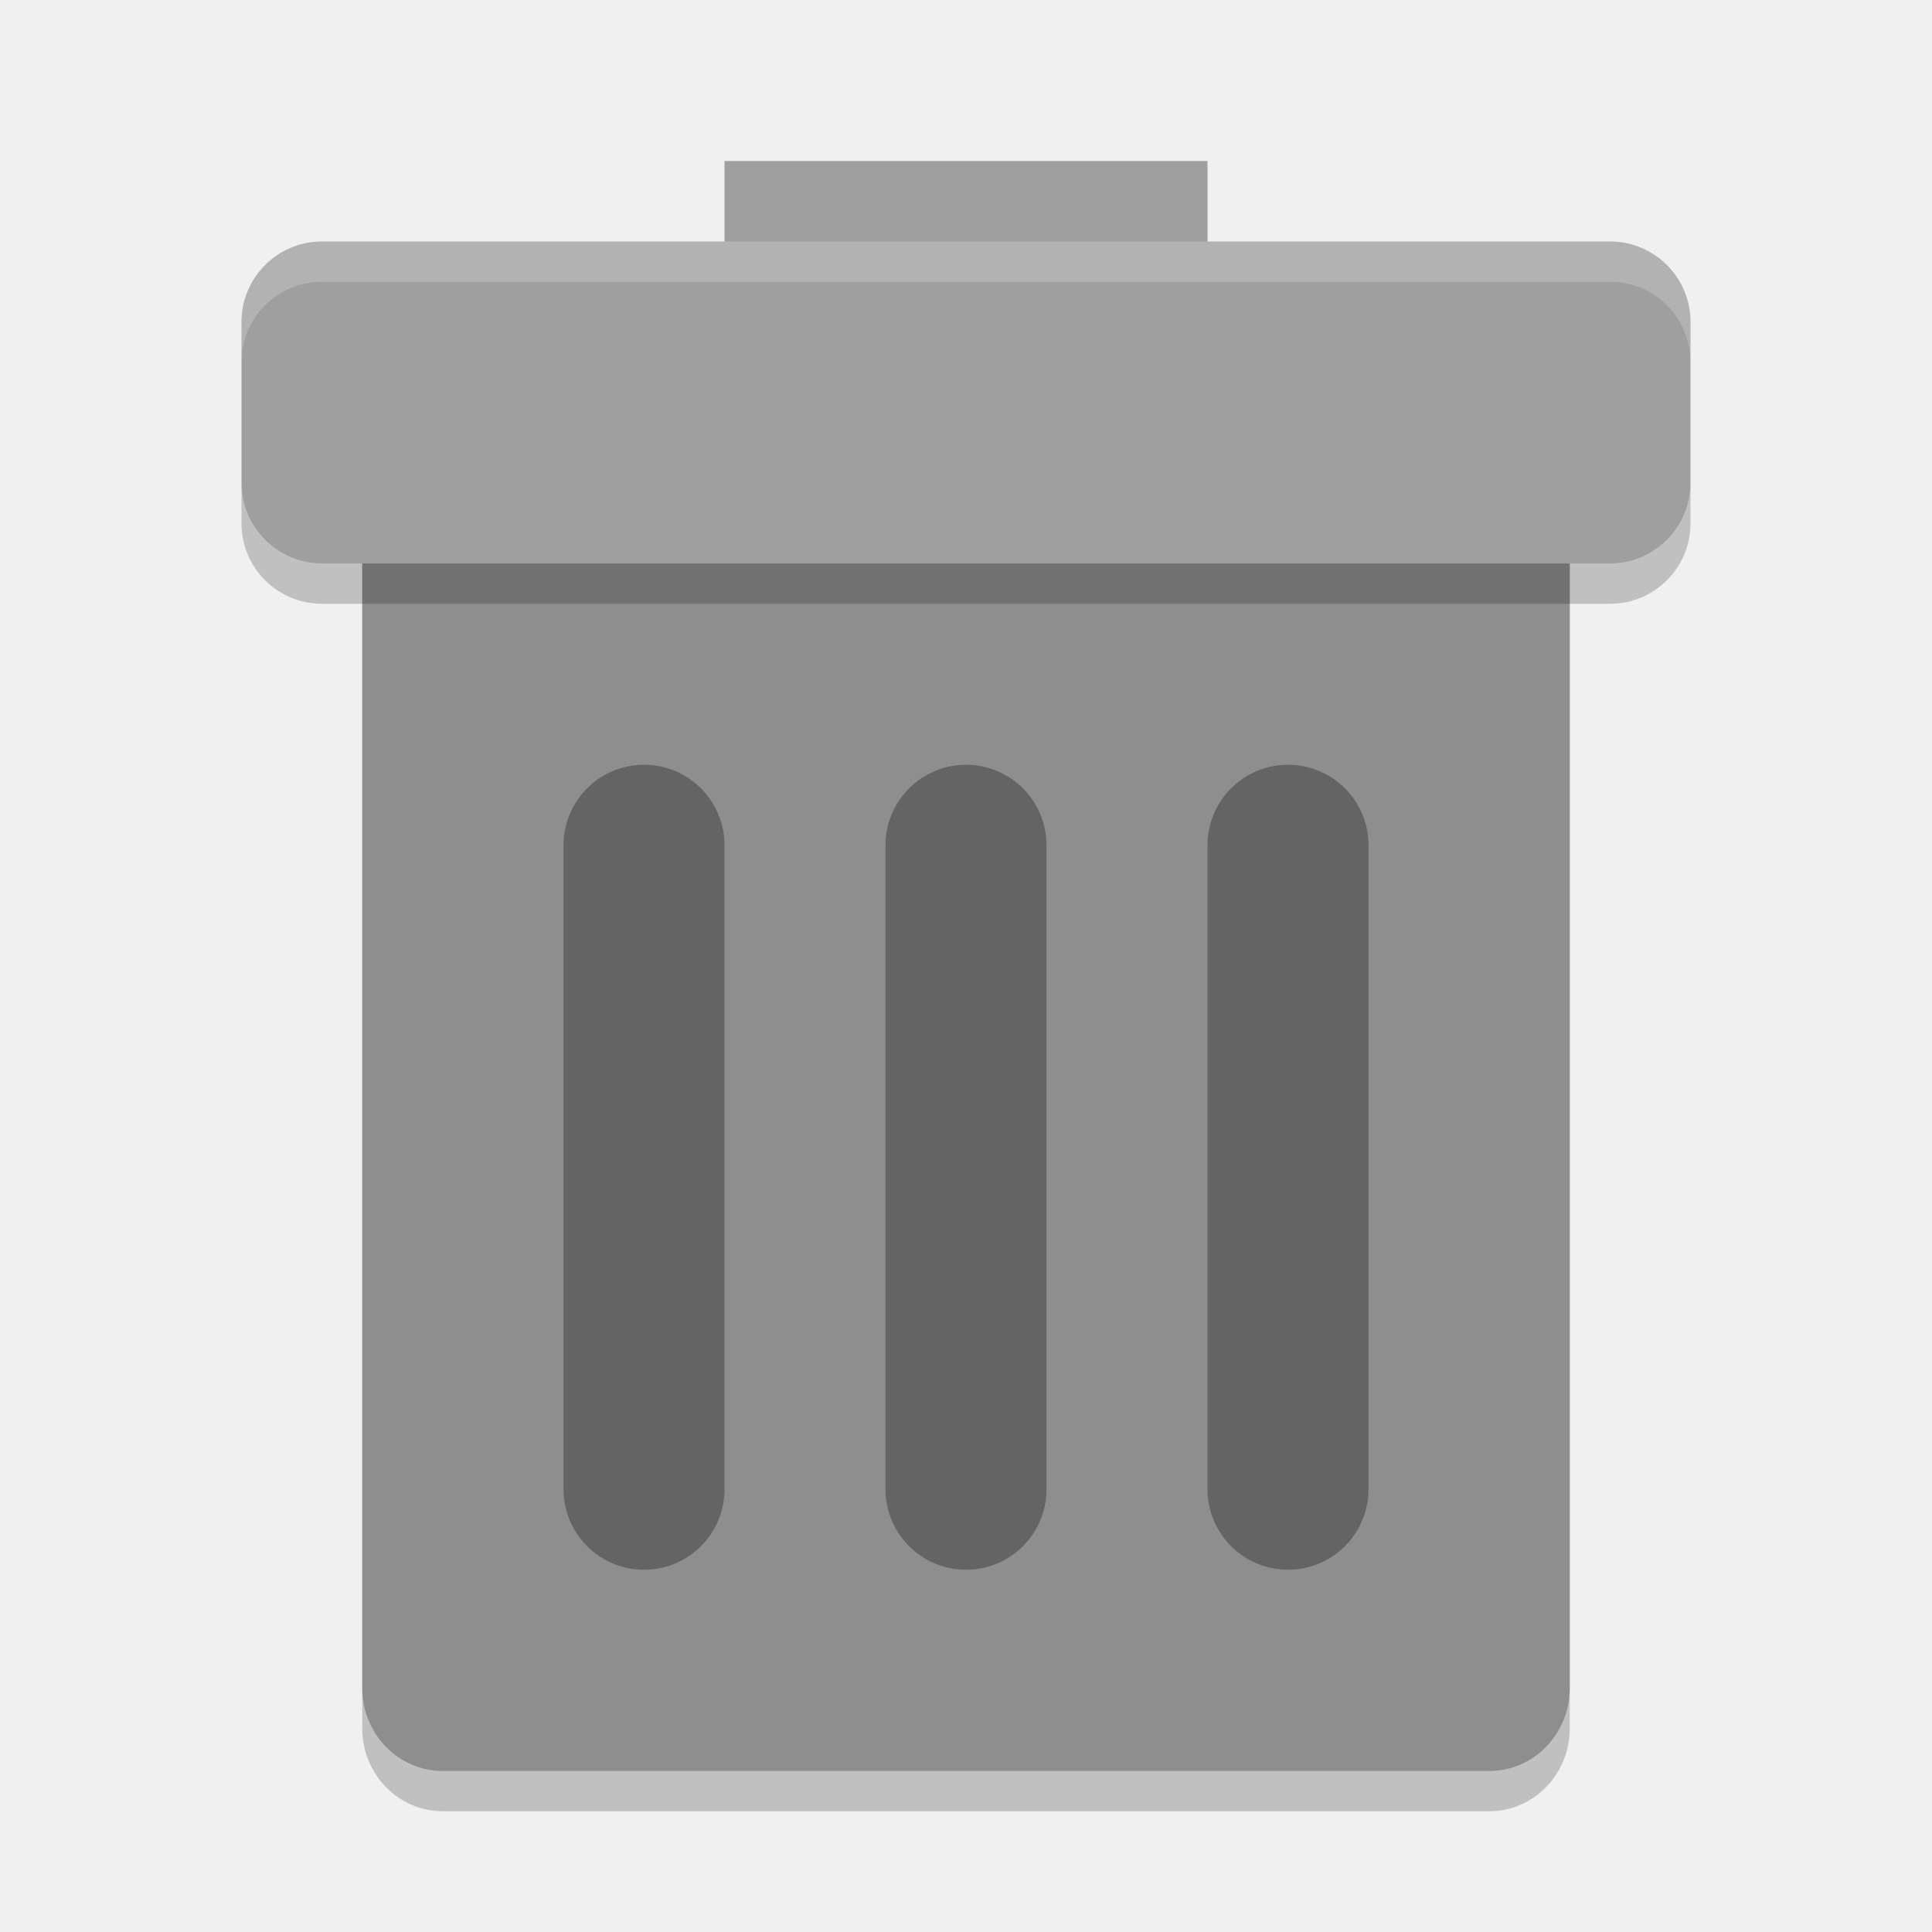
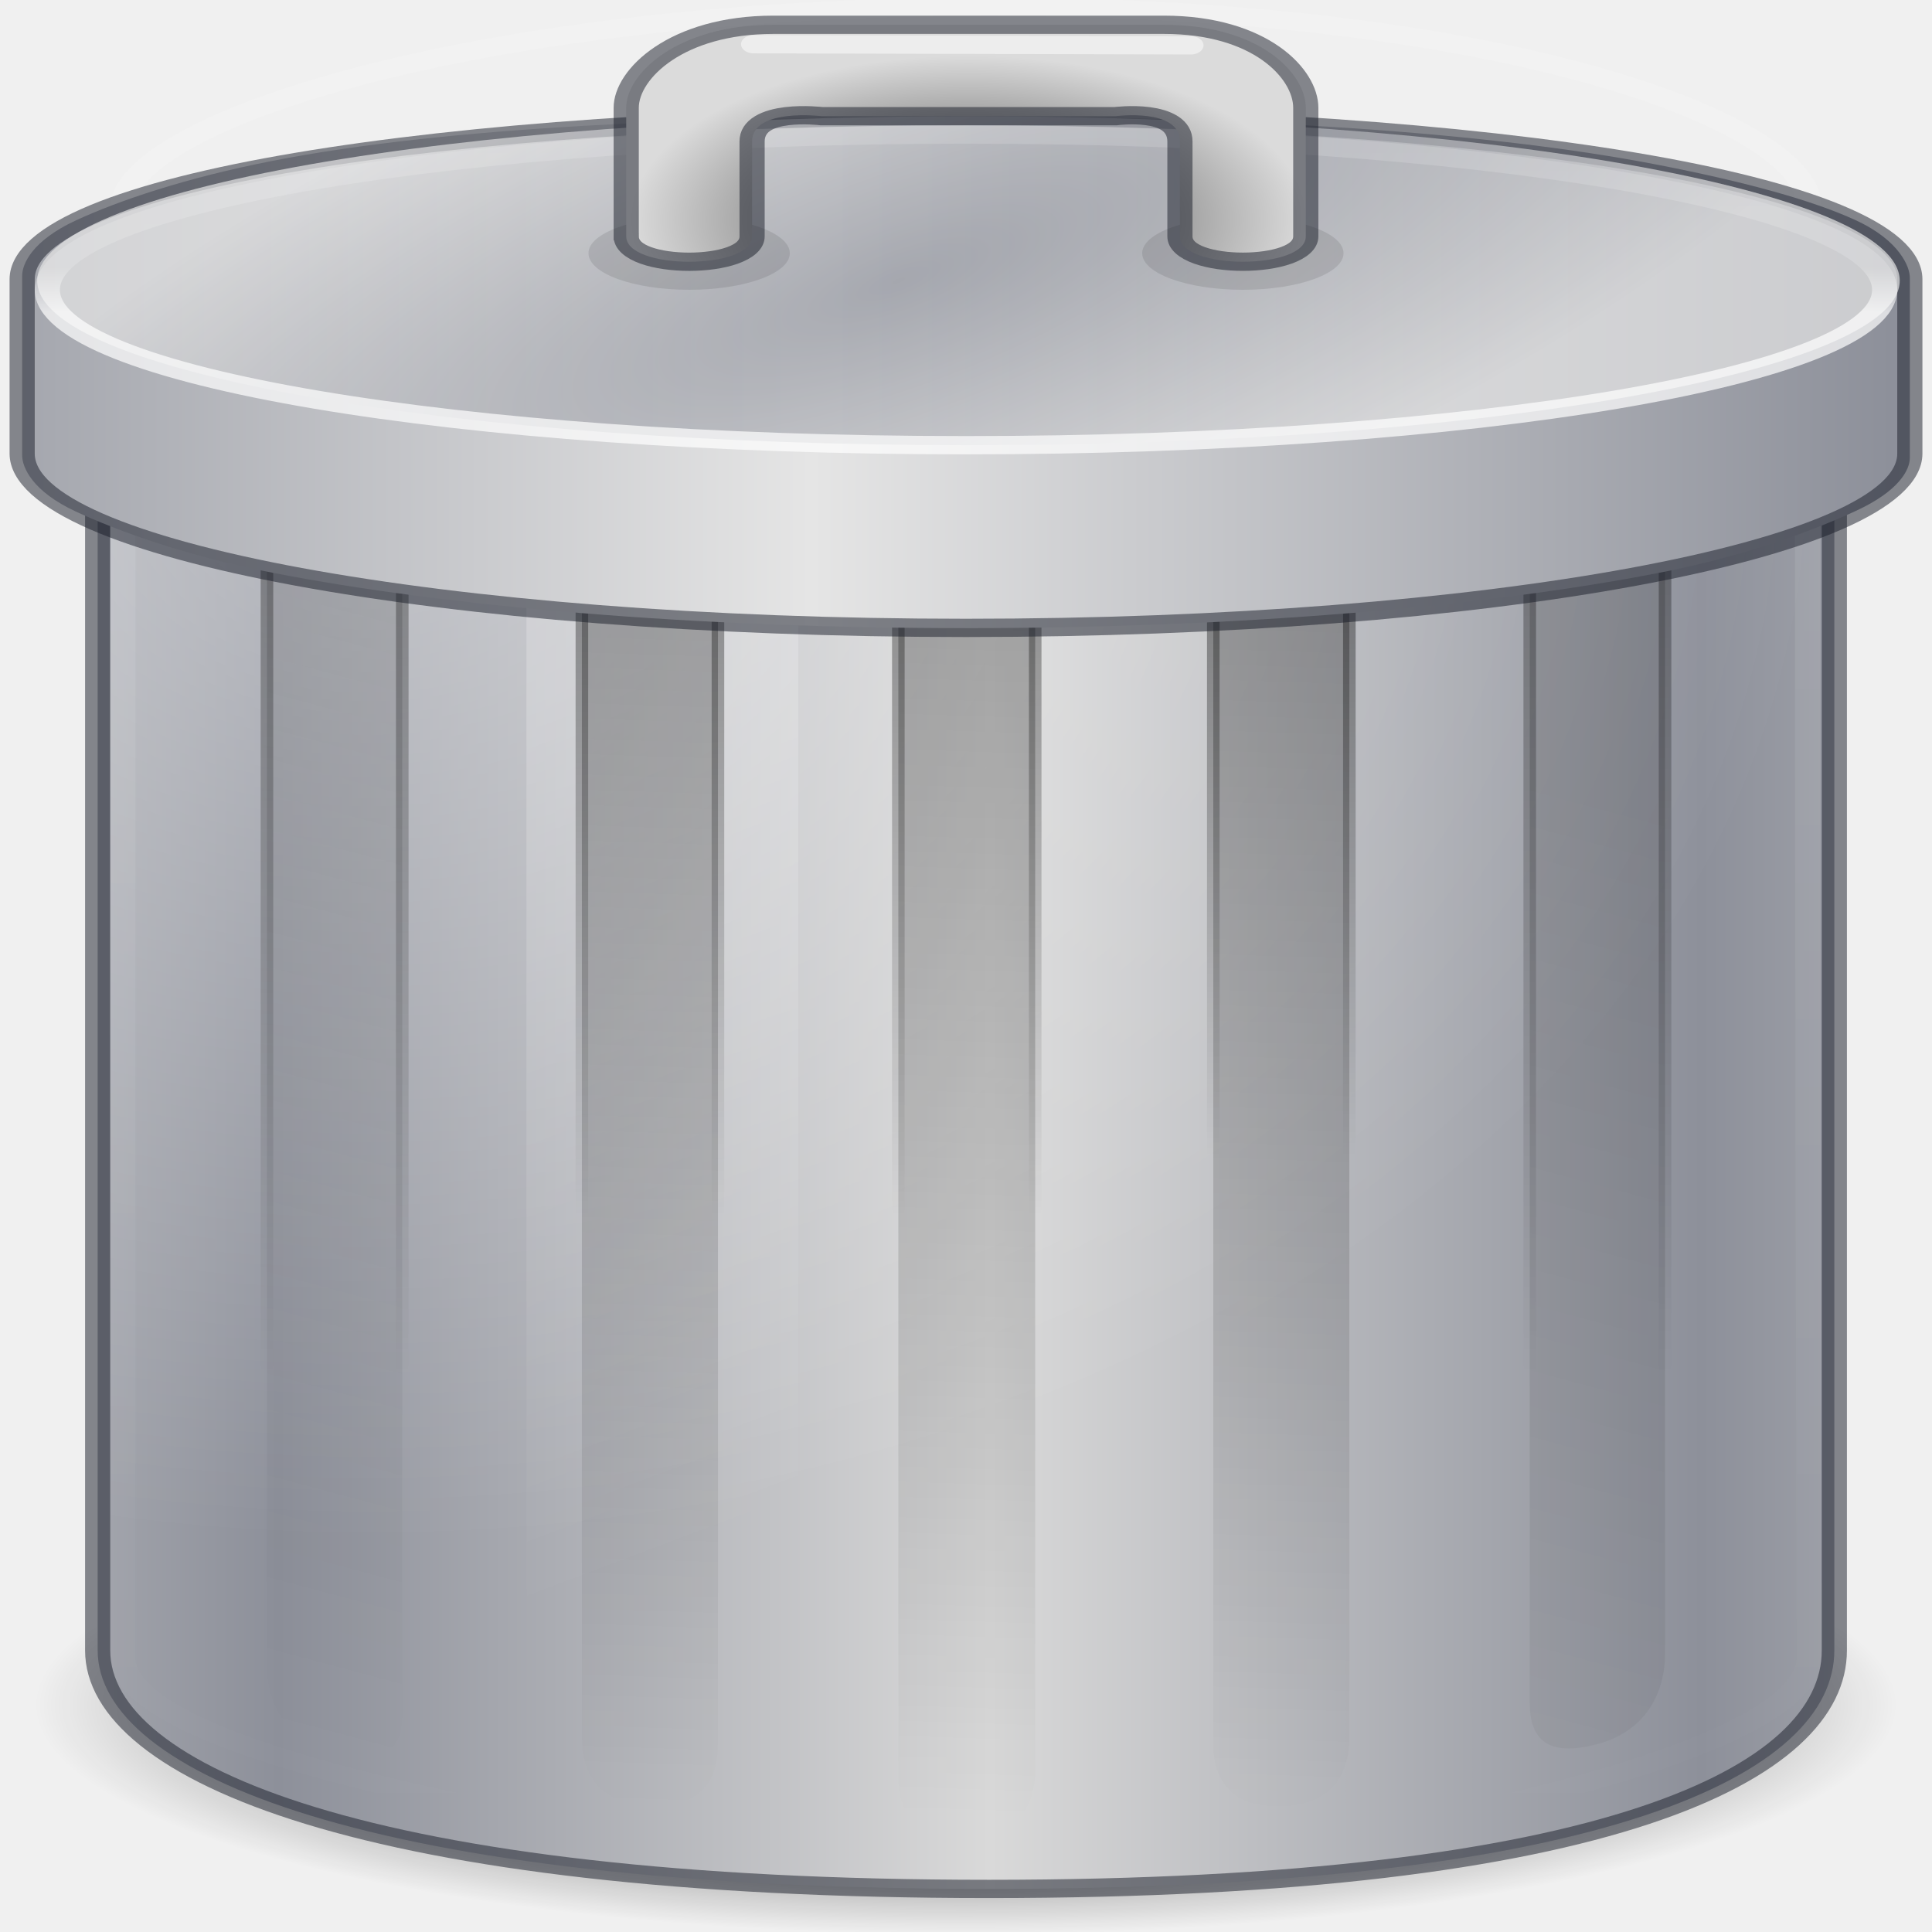
- <svg xmlns="http://www.w3.org/2000/svg" width="512" height="512" version="1" id="svg20">
-   <defs id="defs24" />
-   <rect style="opacity:0.2;stroke-width:10.667" width="320" height="373.333" x="96" y="106.667" rx="21.333" ry="21.963" id="rect2" />
-   <rect style="fill:#8e8e8e;stroke-width:10.667" width="320" height="373.333" x="96" y="96" rx="21.333" ry="21.963" id="rect4" />
-   <rect style="fill:#9f9f9f;stroke-width:10.667" width="128" height="42.667" x="192" y="42.667" id="rect6" />
-   <path style="opacity:0.3;fill:none;stroke:#000000;stroke-width:42.667;stroke-linecap:round" d="m 170.669,224 c 0,0 -0.002,42.667 -0.002,85.333 0,42.667 0.002,85.333 0.002,85.333" id="path8" />
-   <rect style="fill:#9f9f9f;stroke-width:10.667" width="384" height="85.333" x="64" y="64" rx="21.333" ry="21.333" id="rect10" />
-   <path style="opacity:0.3;fill:none;stroke:#000000;stroke-width:42.667;stroke-linecap:round" d="M 256,224 V 394.667" id="path12" />
-   <path style="opacity:0.2;fill:#ffffff;stroke-width:10.667" d="M 85.333,64 C 73.515,64 64,73.515 64,85.333 V 96 C 64,84.181 73.515,74.667 85.333,74.667 H 426.667 C 438.485,74.667 448,84.181 448,96 V 85.333 C 448,73.515 438.485,64 426.667,64 Z" id="path14" />
-   <path style="opacity:0.2;stroke-width:10.667" d="m 64,128 v 10.667 C 64,150.485 73.515,160 85.333,160 H 426.667 C 438.485,160 448,150.485 448,138.667 V 128 c 0,11.819 -9.515,21.333 -21.333,21.333 H 85.333 C 73.515,149.333 64,139.819 64,128 Z" id="path16" />
-   <path style="opacity:0.3;fill:none;stroke:#000000;stroke-width:42.667;stroke-linecap:round" d="m 341.335,224 c 0,0 -0.002,42.667 -0.002,85.333 0,42.667 0.002,85.333 0.002,85.333" id="path18" />
+ <svg xmlns="http://www.w3.org/2000/svg" xmlns:xlink="http://www.w3.org/1999/xlink" id="svg3695" height="512" width="512" version="1.0">
+   <defs id="defs3697">
+     <linearGradient id="linearGradient4335">
+       <stop id="stop4337" offset="0" style="stop-color:#000000;stop-opacity:1;" />
+       <stop id="stop4339" offset="1" style="stop-color:#000000;stop-opacity:0;" />
+     </linearGradient>
+     <linearGradient id="linearGradient3892">
+       <stop id="stop3894" offset="0" style="stop-color:#424242;stop-opacity:1;" />
+       <stop id="stop3896" offset="1" style="stop-color:#dbdbdb;stop-opacity:1;" />
+     </linearGradient>
+     <linearGradient id="linearGradient3835">
+       <stop id="stop3837" offset="0" style="stop-color:#000000;stop-opacity:1;" />
+       <stop id="stop3839" offset="1" style="stop-color:#000000;stop-opacity:0;" />
+     </linearGradient>
+     <linearGradient id="linearGradient3825">
+       <stop id="stop3827" offset="0" style="stop-color:#000000;stop-opacity:1;" />
+       <stop id="stop3829" offset="1" style="stop-color:#000000;stop-opacity:0;" />
+     </linearGradient>
+     <linearGradient id="linearGradient3815">
+       <stop id="stop3817" offset="0" style="stop-color:#000000;stop-opacity:1;" />
+       <stop id="stop3819" offset="1" style="stop-color:#000000;stop-opacity:0;" />
+     </linearGradient>
+     <linearGradient id="linearGradient2793-2-0-403">
+       <stop offset="0" style="stop-color:#8d909a;stop-opacity:1" id="stop4645" />
+       <stop offset="1" style="stop-color:#d9d9d9;stop-opacity:1" id="stop4647" />
+     </linearGradient>
+     <linearGradient id="linearGradient3254-8-457">
+       <stop offset="0" style="stop-color:#ffffff;stop-opacity:1" id="stop4669" />
+       <stop offset="1" style="stop-color:#ffffff;stop-opacity:0" id="stop4671" />
+     </linearGradient>
+     <linearGradient id="linearGradient3254-3-182">
+       <stop offset="0" style="stop-color:#ffffff;stop-opacity:1" id="stop4663" />
+       <stop offset="1" style="stop-color:#ffffff;stop-opacity:0" id="stop4665" />
+     </linearGradient>
+     <linearGradient id="linearGradient3205">
+       <stop offset="0" style="stop-color:#000000;stop-opacity:1" id="stop3207" />
+       <stop offset="1" style="stop-color:#000000;stop-opacity:0" id="stop3209" />
+     </linearGradient>
+     <linearGradient y2="45" x2="24" y1="15.502" x1="24" gradientTransform="matrix(2.409451,0.1108166,0,2.406407,12.47514,4.422127)" gradientUnits="userSpaceOnUse" id="linearGradient3032" xlink:href="#linearGradient3205" />
+     <linearGradient y2="43" x2="24" y1="13.506" x1="24" gradientTransform="matrix(2.409451,0.8865329,0,2.406407,7.069107,-3.274327)" gradientUnits="userSpaceOnUse" id="linearGradient3035" xlink:href="#linearGradient3205" />
+     <linearGradient y2="34.174" x2="17.125" y1="20.231" x1="12.25" gradientTransform="matrix(2.160076,0,0,3.209309,18.4542,-9.375455)" gradientUnits="userSpaceOnUse" id="linearGradient3038" xlink:href="#linearGradient3254-3-182" />
+     <radialGradient r="14.5" fy="21.029" fx="19.308" cy="21.029" cx="19.308" spreadMethod="pad" gradientTransform="matrix(0,4.041039,-3.996155,0,124.2849,-35.81526)" gradientUnits="userSpaceOnUse" id="radialGradient3052" xlink:href="#linearGradient3254-8-457" />
+     <linearGradient y2="26.411" x2="21.515" y1="26.411" x1="11.931" spreadMethod="reflect" gradientTransform="matrix(2.950344,0,0,3.471622,1.475503,-19.30601)" gradientUnits="userSpaceOnUse" id="linearGradient3055" xlink:href="#linearGradient2793-2-0-403" />
+     <linearGradient y2="45" x2="24" y1="15.502" x1="24" gradientTransform="matrix(2.409451,0.1108166,0,2.406407,1.724009,4.422127)" gradientUnits="userSpaceOnUse" id="linearGradient5339" xlink:href="#linearGradient3205" />
+     <linearGradient y2="39.851" x2="23.5" y1="10.996" x1="23.5" gradientTransform="matrix(3.060093,0,0,4.682623,-6.982261,-66.77822)" gradientUnits="userSpaceOnUse" id="linearGradient5341" xlink:href="#linearGradient3254-8-457" />
+     <linearGradient gradientTransform="matrix(1.791855,0,0,1.794685,5.764707,8.424001)" gradientUnits="userSpaceOnUse" y2="46.219" x2="34.44" y1="18.596" x1="34.44" id="linearGradient3821" xlink:href="#linearGradient3815" />
+     <linearGradient gradientTransform="matrix(1.791855,0,0,1.794685,5.764707,6.424001)" gradientUnits="userSpaceOnUse" y2="42.53" x2="35.095" y1="19.21" x1="35.095" id="linearGradient3831" xlink:href="#linearGradient3825" />
+     <linearGradient gradientTransform="matrix(1.791855,0,0,1.794685,5.764707,6.424001)" gradientUnits="userSpaceOnUse" y2="40.715" x2="41.25" y1="19.833" x1="41.25" id="linearGradient3841" xlink:href="#linearGradient3835" />
+     <linearGradient y2="28.903" x2="32.181" y1="13.829" x1="32.181" gradientTransform="matrix(3.805019,0,0,-1.772201,-53.23452,57.72569)" gradientUnits="userSpaceOnUse" id="linearGradient3083" xlink:href="#linearGradient4404-5-5-1" />
+     <linearGradient id="linearGradient4404-5-5-1">
+       <stop offset="0" style="stop-color:#ffffff;stop-opacity:1" id="stop4406-9-1-0" />
+       <stop offset="0.091" style="stop-color:#ffffff;stop-opacity:0.235" id="stop4408-7-4-4" />
+       <stop offset="0.818" style="stop-color:#ffffff;stop-opacity:0.157" id="stop4410-6-4-0" />
+       <stop offset="1" style="stop-color:#ffffff;stop-opacity:0.392" id="stop4412-1-5-5" />
+     </linearGradient>
+     <linearGradient id="linearGradient4238-0">
+       <stop id="stop4240-2" style="stop-color:#8d909a;stop-opacity:1" offset="0" />
+       <stop id="stop4242-27" style="stop-color:#e5e5e5;stop-opacity:1" offset="1" />
+     </linearGradient>
+     <linearGradient xlink:href="#linearGradient4238-0" id="linearGradient3076" gradientUnits="userSpaceOnUse" gradientTransform="matrix(2.806928,0,0,2.533414,3.651067,-4.550324)" spreadMethod="reflect" x1="34.613" y1="26.411" x2="19.314" y2="26.411" />
+     <radialGradient gradientUnits="userSpaceOnUse" gradientTransform="matrix(1.791855,0,0,1.196457,6.764707,11.91366)" r="7.5" fy="13.583" fx="32" cy="13.583" cx="32" id="radialGradient3910" xlink:href="#linearGradient3892" />
+     <radialGradient gradientUnits="userSpaceOnUse" gradientTransform="matrix(5.838261,-3.155816,-1.057143,-2.285714,-85.52678,119.8208)" r="7" fy="3.129" fx="25.72" cy="3.129" cx="25.72" id="radialGradient3922" xlink:href="#linearGradient4238-0" />
+     <radialGradient gradientUnits="userSpaceOnUse" gradientTransform="matrix(1,0,0,0.339527,0,73.63862)" r="37" fy="105.438" fx="64" cy="105.438" cx="64" id="radialGradient4341" xlink:href="#linearGradient4335" />
+   </defs>
+   <g id="g401" transform="matrix(6.670068,0,0,4.843277,-170.8844,-78.18628)">
+     <ellipse ry="12.562" rx="37" cy="109.438" cx="64" id="path4333" style="opacity:1;fill:url(#radialGradient4341);fill-opacity:1;stroke:none;stroke-width:9;stroke-linecap:square;stroke-miterlimit:4;stroke-dasharray:none;stroke-opacity:0.277" />
+     <path d="m 29.5,33.355 v 73.093 c 0,6.707 10.766,13.052 35.408,13.052 24.642,0 33.592,-6.345 33.592,-13.052 V 33.355 Z" id="path2230" style="display:inline;overflow:visible;visibility:visible;fill:url(#linearGradient3055);fill-opacity:1;fill-rule:nonzero;stroke:none;stroke-width:1;stroke-opacity:1;marker:none" />
+     <path style="display:inline;overflow:visible;visibility:visible;fill:none;fill-opacity:1;fill-rule:nonzero;stroke:#161b28;stroke-width:1;stroke-opacity:0.498;marker:none" id="path4368" d="m 29.5,33.355 v 73.093 c 0,6.707 10.766,13.052 35.408,13.052 24.642,0 33.592,-6.345 33.592,-13.052 V 33.355 Z" />
+     <path d="m 30,30.352 v 74.599 c 0,6.791 15.232,14.438 34,14.438 C 82.768,119.389 98,111.741 98,104.95 V 30.352 c 0,0 -68,0 -68,0 z" id="path3212" style="display:inline;overflow:visible;visibility:visible;opacity:0.4;fill:url(#radialGradient3052);fill-opacity:1;fill-rule:nonzero;stroke:none;stroke-width:1;marker:none" />
+     <path d="m 30.5,27.489 v 79.343 c 0,6.462 26.555,11.448 34.43,11.707 7.875,0.258 32.569,-5.245 32.569,-11.707 0,-4.96 -0.143,-74.385 0,-79.343 C 97.633,22.865 85.307,16.5 64.93,16.5 44.552,16.5 30.5,22.836 30.5,27.489 Z" id="path2206" style="display:inline;overflow:visible;visibility:visible;opacity:0.15;fill:none;stroke:url(#linearGradient5341);stroke-width:1;stroke-linecap:round;stroke-linejoin:round;stroke-miterlimit:4;stroke-dasharray:none;stroke-dashoffset:0;stroke-opacity:1;marker:none" />
+     <path d="m 46.535,39.933 10.8,2.041 v 78.026 l -10.8,-2.608 z" id="rect3244" style="display:inline;overflow:visible;visibility:visible;opacity:0.2;fill:url(#linearGradient3038);fill-opacity:1;fill-rule:nonzero;stroke:none;stroke-width:1;marker:none" />
+     <path d="m 38.914,41.195 c 2.002,0.737 2.688,2.94 2.688,4.939 v 63.755 c 0,2 -0.686,3.017 -2.688,2.28 -2.002,-0.737 -2.688,-2.94 -2.688,-4.939 V 43.475 c 0,-2 0.686,-3.017 2.688,-2.28 z m 50.172,0.431 c -2.002,0.737 -2.688,2.846 -2.688,4.846 V 109.295 c 0,2 0.686,3.017 2.688,2.28 2.002,-0.737 2.688,-2.94 2.688,-4.939 V 43.779 c 0,-2 -0.686,-2.89 -2.688,-2.154 z" id="path3287" style="display:inline;overflow:visible;visibility:visible;opacity:0.15;fill:url(#linearGradient3035);fill-opacity:1;fill-rule:nonzero;stroke:none;stroke-width:1;marker:none;enable-background:accumulate" />
+     <path d="m 76.543,44.008 c -2.002,0.092 -2.718,1.776 -2.718,3.776 v 63.755 c 0,2 0.716,3.535 2.718,3.443 2.002,-0.092 2.688,-1.776 2.688,-3.776 V 47.451 c 0,-2 -0.686,-3.535 -2.688,-3.443 z" id="path3293" style="display:inline;overflow:visible;visibility:visible;opacity:0.3;fill:url(#linearGradient3032);fill-opacity:1;fill-rule:nonzero;stroke:none;stroke-width:1;marker:none;enable-background:accumulate" />
+     <path style="display:inline;overflow:visible;visibility:visible;opacity:0.3;fill:url(#linearGradient5339);fill-opacity:1;fill-rule:nonzero;stroke:none;stroke-width:1;marker:none;enable-background:accumulate" id="path5337" d="m 51.457,44.008 c 2.002,0.092 2.688,1.776 2.688,3.776 v 63.755 c 0,2 -0.686,3.535 -2.688,3.443 -2.002,-0.092 -2.718,-1.776 -2.718,-3.776 V 47.451 c 0,-2 0.716,-3.535 2.718,-3.443 z m 12.543,1.794 c -2.002,0.092 -2.688,1.776 -2.688,3.776 v 63.755 c 0,2 0.686,3.535 2.688,3.443 2.002,-0.092 2.749,-1.776 2.749,-3.776 V 49.245 c 0,-2 -0.746,-3.535 -2.749,-3.443 z" />
+     <path style="display:inline;overflow:visible;visibility:visible;opacity:0.351;fill:none;stroke:url(#linearGradient3821);stroke-width:0.5;stroke-miterlimit:4;stroke-dasharray:none;stroke-opacity:1;marker:none;enable-background:accumulate" id="path3045" d="m 38.914,41.626 c 2.002,0.737 2.688,2.509 2.688,4.509 v 63.755 c 0,2 -0.686,3.017 -2.688,2.28 -2.002,-0.737 -2.688,-2.94 -2.688,-4.939 V 43.475 c 0,-2 0.686,-2.586 2.688,-1.849 z m 50.172,0 c -2.002,0.737 -2.688,2.846 -2.688,4.846 V 109.295 c 0,2 0.686,3.017 2.688,2.28 2.002,-0.737 2.688,-2.94 2.688,-4.939 V 43.779 c 0,-2 -0.686,-2.89 -2.688,-2.154 z" />
+     <path d="m 51.457,44.008 c 2.002,0.092 2.688,1.776 2.688,3.776 v 63.755 c 0,2 -0.686,3.535 -2.688,3.443 -2.002,-0.092 -2.718,-1.776 -2.718,-3.776 V 47.451 c 0,-2 0.716,-3.535 2.718,-3.443 z m 12.543,1.794 c -2.002,0.092 -2.688,1.776 -2.688,3.776 v 63.755 c 0,2 0.686,3.535 2.688,3.443 2.002,-0.092 2.749,-1.776 2.749,-3.776 V 49.245 c 0,-2 -0.746,-3.535 -2.749,-3.443 z" id="path3823" style="display:inline;overflow:visible;visibility:visible;opacity:0.433;fill:none;fill-opacity:1;fill-rule:nonzero;stroke:url(#linearGradient3831);stroke-width:0.5;stroke-miterlimit:4;stroke-dasharray:none;stroke-opacity:1;marker:none;enable-background:accumulate" />
+     <path style="display:inline;overflow:visible;visibility:visible;opacity:0.463;fill:none;fill-opacity:1;fill-rule:nonzero;stroke:url(#linearGradient3841);stroke-width:0.5;stroke-miterlimit:4;stroke-dasharray:none;stroke-opacity:1;marker:none;enable-background:accumulate" id="path3833" d="m 76.543,44.008 c -2.002,0.092 -2.718,1.776 -2.718,3.776 v 63.755 c 0,2 0.716,3.535 2.718,3.443 2.002,-0.092 2.688,-1.776 2.688,-3.776 V 47.451 c 0,-2 -0.686,-3.535 -2.688,-3.443 z" />
+     <path id="path5418" d="m 64,22.514 c -10.798,0 -20.619,0.567 -27.545,2.428 -3.465,0.931 -6.126,2.185 -7.807,3.252 C 26.899,29.305 26.5,30.586 26.5,31.232 v 9.828 c 0,0.646 0.394,1.969 2.148,3.084 1.67,1.06 4.334,2.407 7.807,3.34 6.9,1.854 16.729,3.029 27.545,3.029 10.816,0 20.645,-1.176 27.545,-3.029 3.476,-0.934 6.142,-2.326 7.807,-3.383 C 101.085,43.001 101.5,41.839 101.5,41.193 v -9.838 c 0,-0.323 -0.095,-0.799 -0.41,-1.375 -0.315,-0.576 -0.856,-1.225 -1.738,-1.785 C 97.643,27.11 94.989,26.101 91.545,25.176 84.629,23.318 74.805,22.514 64,22.514 Z" style="color:#000000;display:inline;overflow:visible;visibility:visible;fill:url(#linearGradient3076);fill-opacity:1;fill-rule:nonzero;stroke:none;stroke-width:1.039;marker:none;enable-background:accumulate" />
+     <path id="path5019-9" d="M 64,22.5 C 43.289,22.5 26.5,26.156 26.5,31.424 v 9.538 C 26.5,46.23 43.289,50.5 64,50.5 84.711,50.5 101.5,46.23 101.5,40.962 V 31.424 C 101.5,26.156 84.711,22.5 64,22.5 Z" style="color:#000000;display:inline;overflow:visible;visibility:visible;opacity:1;fill:none;stroke:#161b28;stroke-width:1;stroke-linecap:butt;stroke-linejoin:miter;stroke-miterlimit:4;stroke-dasharray:none;stroke-dashoffset:0;stroke-opacity:0.498;marker:none;enable-background:accumulate" />
+     <path style="color:#000000;display:inline;overflow:visible;visibility:visible;opacity:0.7;fill:url(#radialGradient3922);fill-opacity:1;stroke:none;stroke-width:0.522;stroke-linecap:round;stroke-linejoin:round;stroke-miterlimit:4;stroke-dasharray:none;stroke-dashoffset:0;stroke-opacity:1;marker:none;enable-background:accumulate" id="path3914" d="m 101.098,31.503 a 37,9 0 1 0 -74,0 37,9 0 0 0 74,0 z" />
+     <path d="m 100.5,32.004 a 36.5,8.5 0 1 0 -73,0 36.5,8.5 0 0 0 73,0 z" id="path4564-1-6" style="color:#000000;display:inline;overflow:visible;visibility:visible;opacity:0.7;fill:none;stroke:url(#linearGradient3083);stroke-width:1;stroke-linecap:round;stroke-linejoin:round;stroke-miterlimit:4;stroke-dasharray:none;stroke-dashoffset:0;stroke-opacity:1;marker:none;enable-background:accumulate" />
+     <ellipse ry="2" rx="4" cy="30" cx="53" id="path4319" style="opacity:0.1;fill:#000000;fill-opacity:1;stroke:none;stroke-width:9;stroke-linecap:square;stroke-miterlimit:4;stroke-dasharray:none;stroke-opacity:0.277" />
+     <ellipse style="opacity:0.1;fill:#000000;fill-opacity:1;stroke:none;stroke-width:9;stroke-linecap:square;stroke-miterlimit:4;stroke-dasharray:none;stroke-opacity:0.277" id="ellipse4329" cx="75" cy="30" rx="4" ry="2" />
+     <path id="path3902" d="m 50.5,29.08 v -7.043 c 0,-1.846 2.005,-4.538 5.845,-4.538 h 15.519 c 3.84,0 5.636,2.692 5.636,4.538 v 7.043 c 0,1.846 -5,1.846 -5,0 V 23.884 C 72.5,22.038 69.944,22.5 69.944,22.5 h -11.679 c 0,0 -2.764,-0.462 -2.764,1.384 v 5.197 c 0,1.846 -5,1.846 -5,0 z" style="fill:url(#radialGradient3910);fill-opacity:1;stroke:#161b28;stroke-opacity:0.498" />
+     <path id="path4366" d="m 55.562,18.562 17.375,0.062" style="opacity:0.5;fill:none;fill-rule:evenodd;stroke:#ffffff;stroke-width:1px;stroke-linecap:round;stroke-linejoin:miter;stroke-opacity:1" />
+   </g>
</svg>
